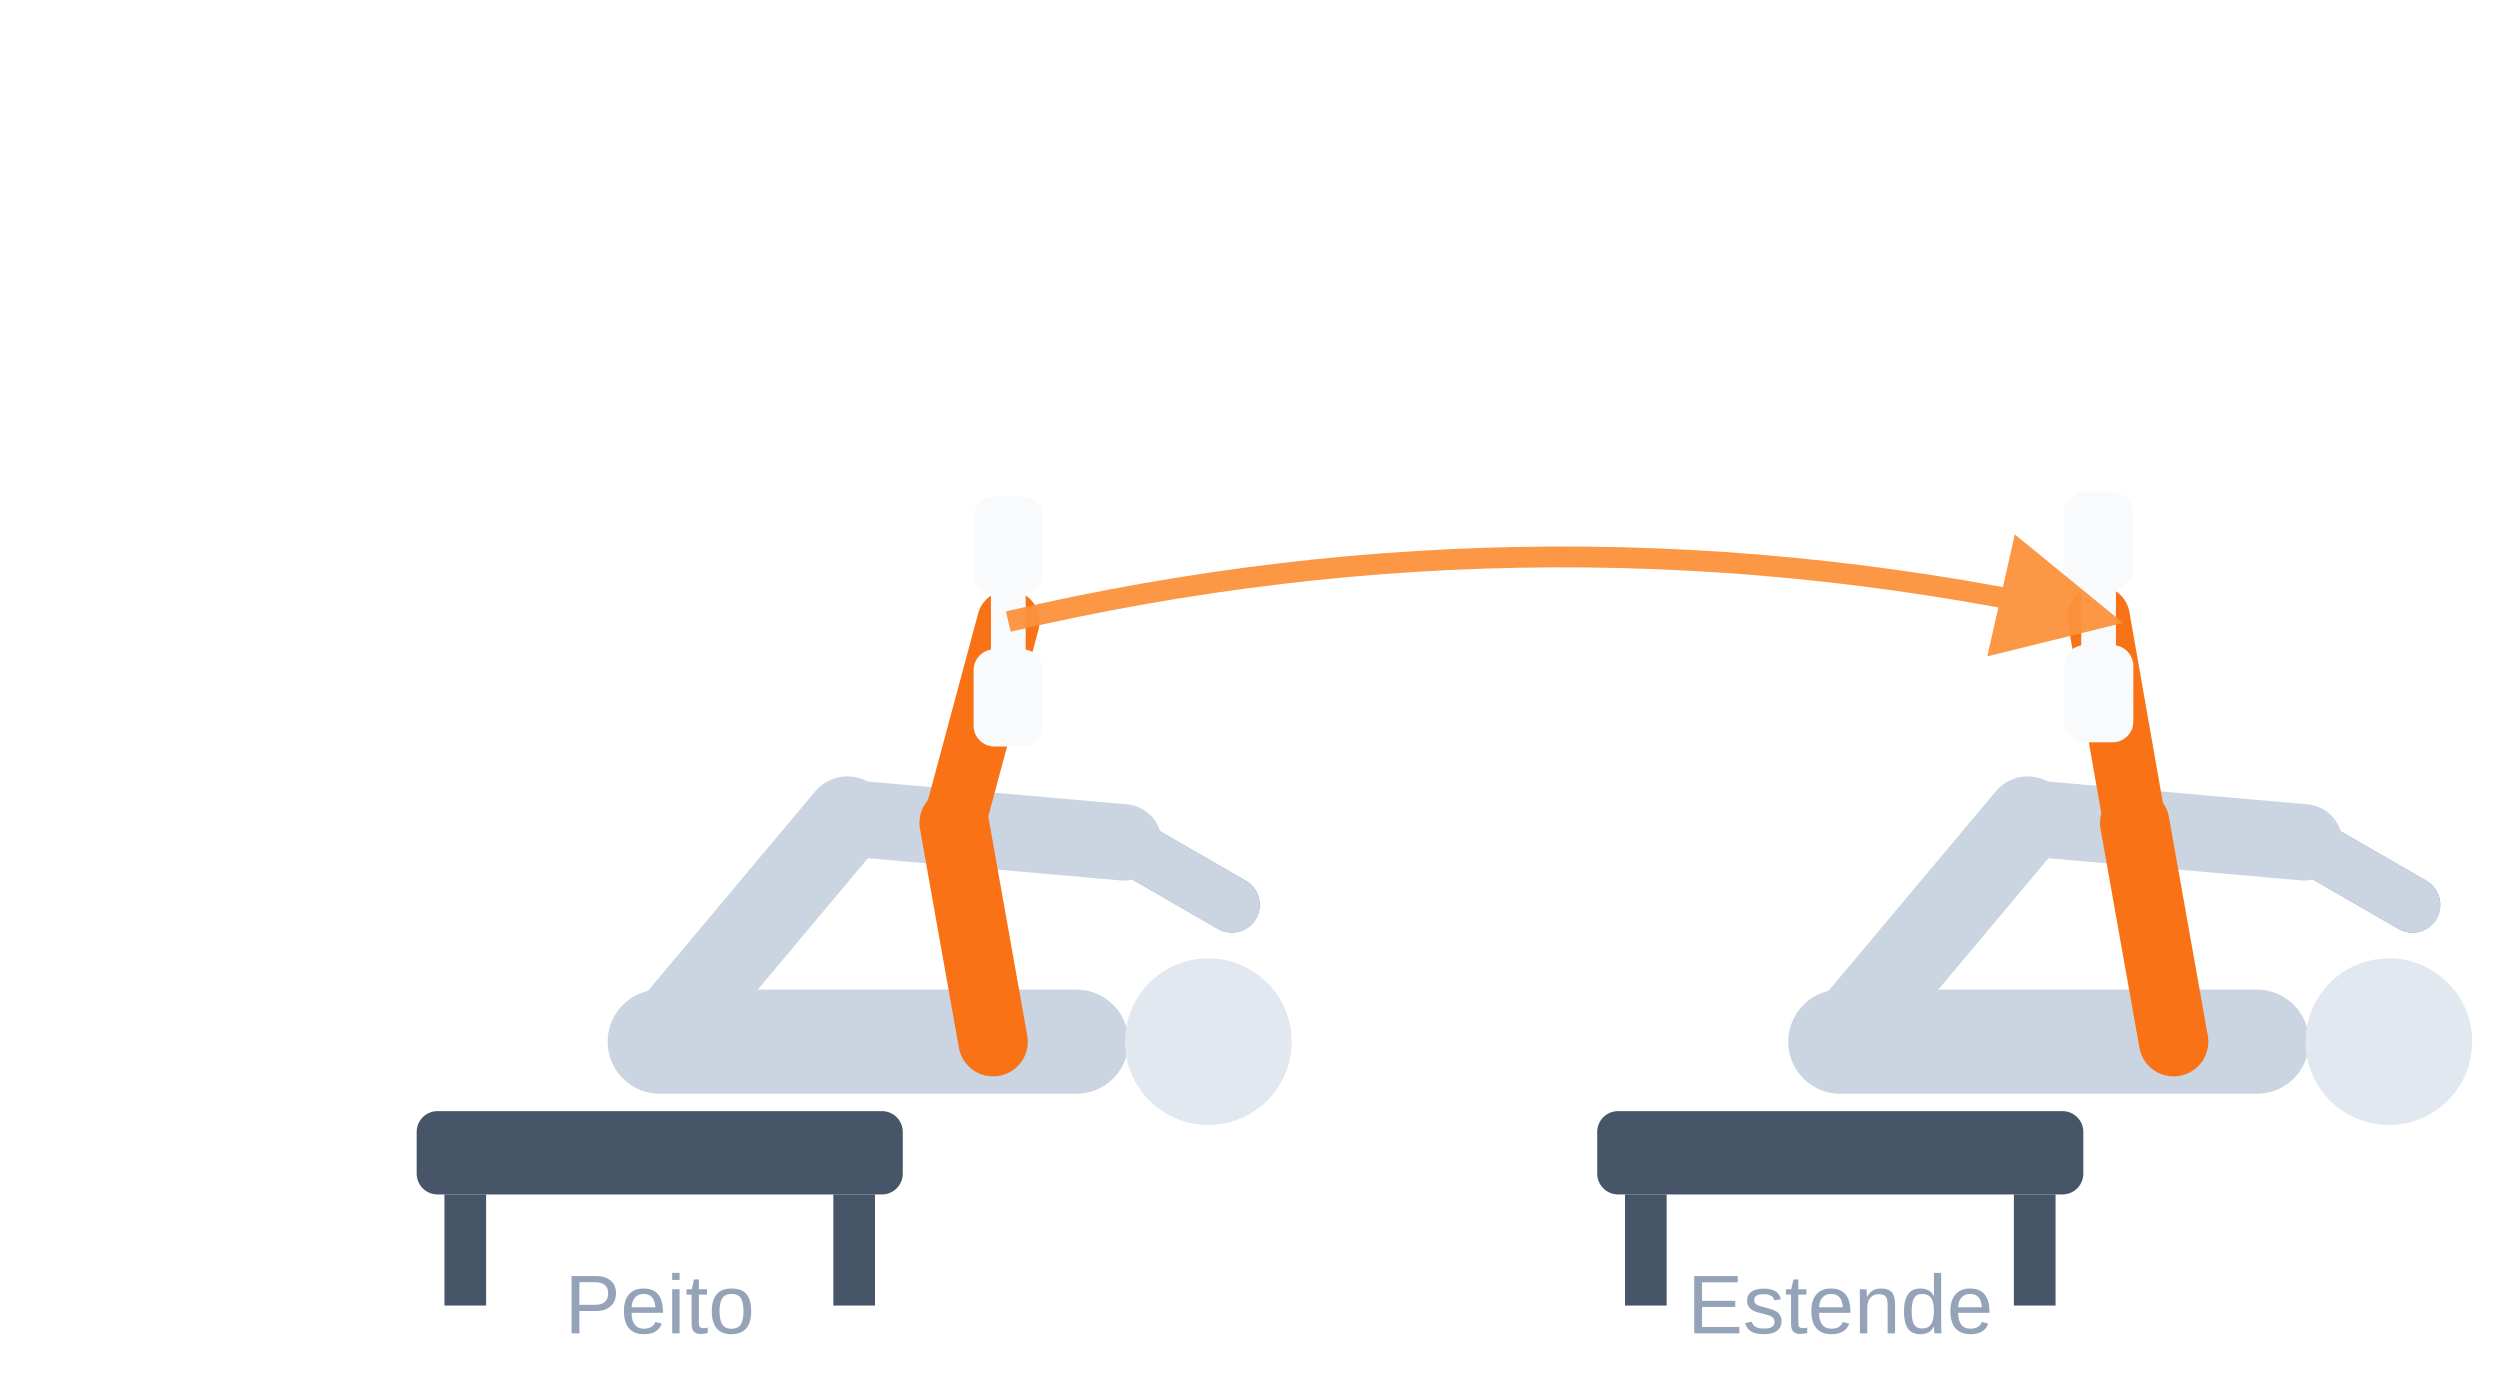
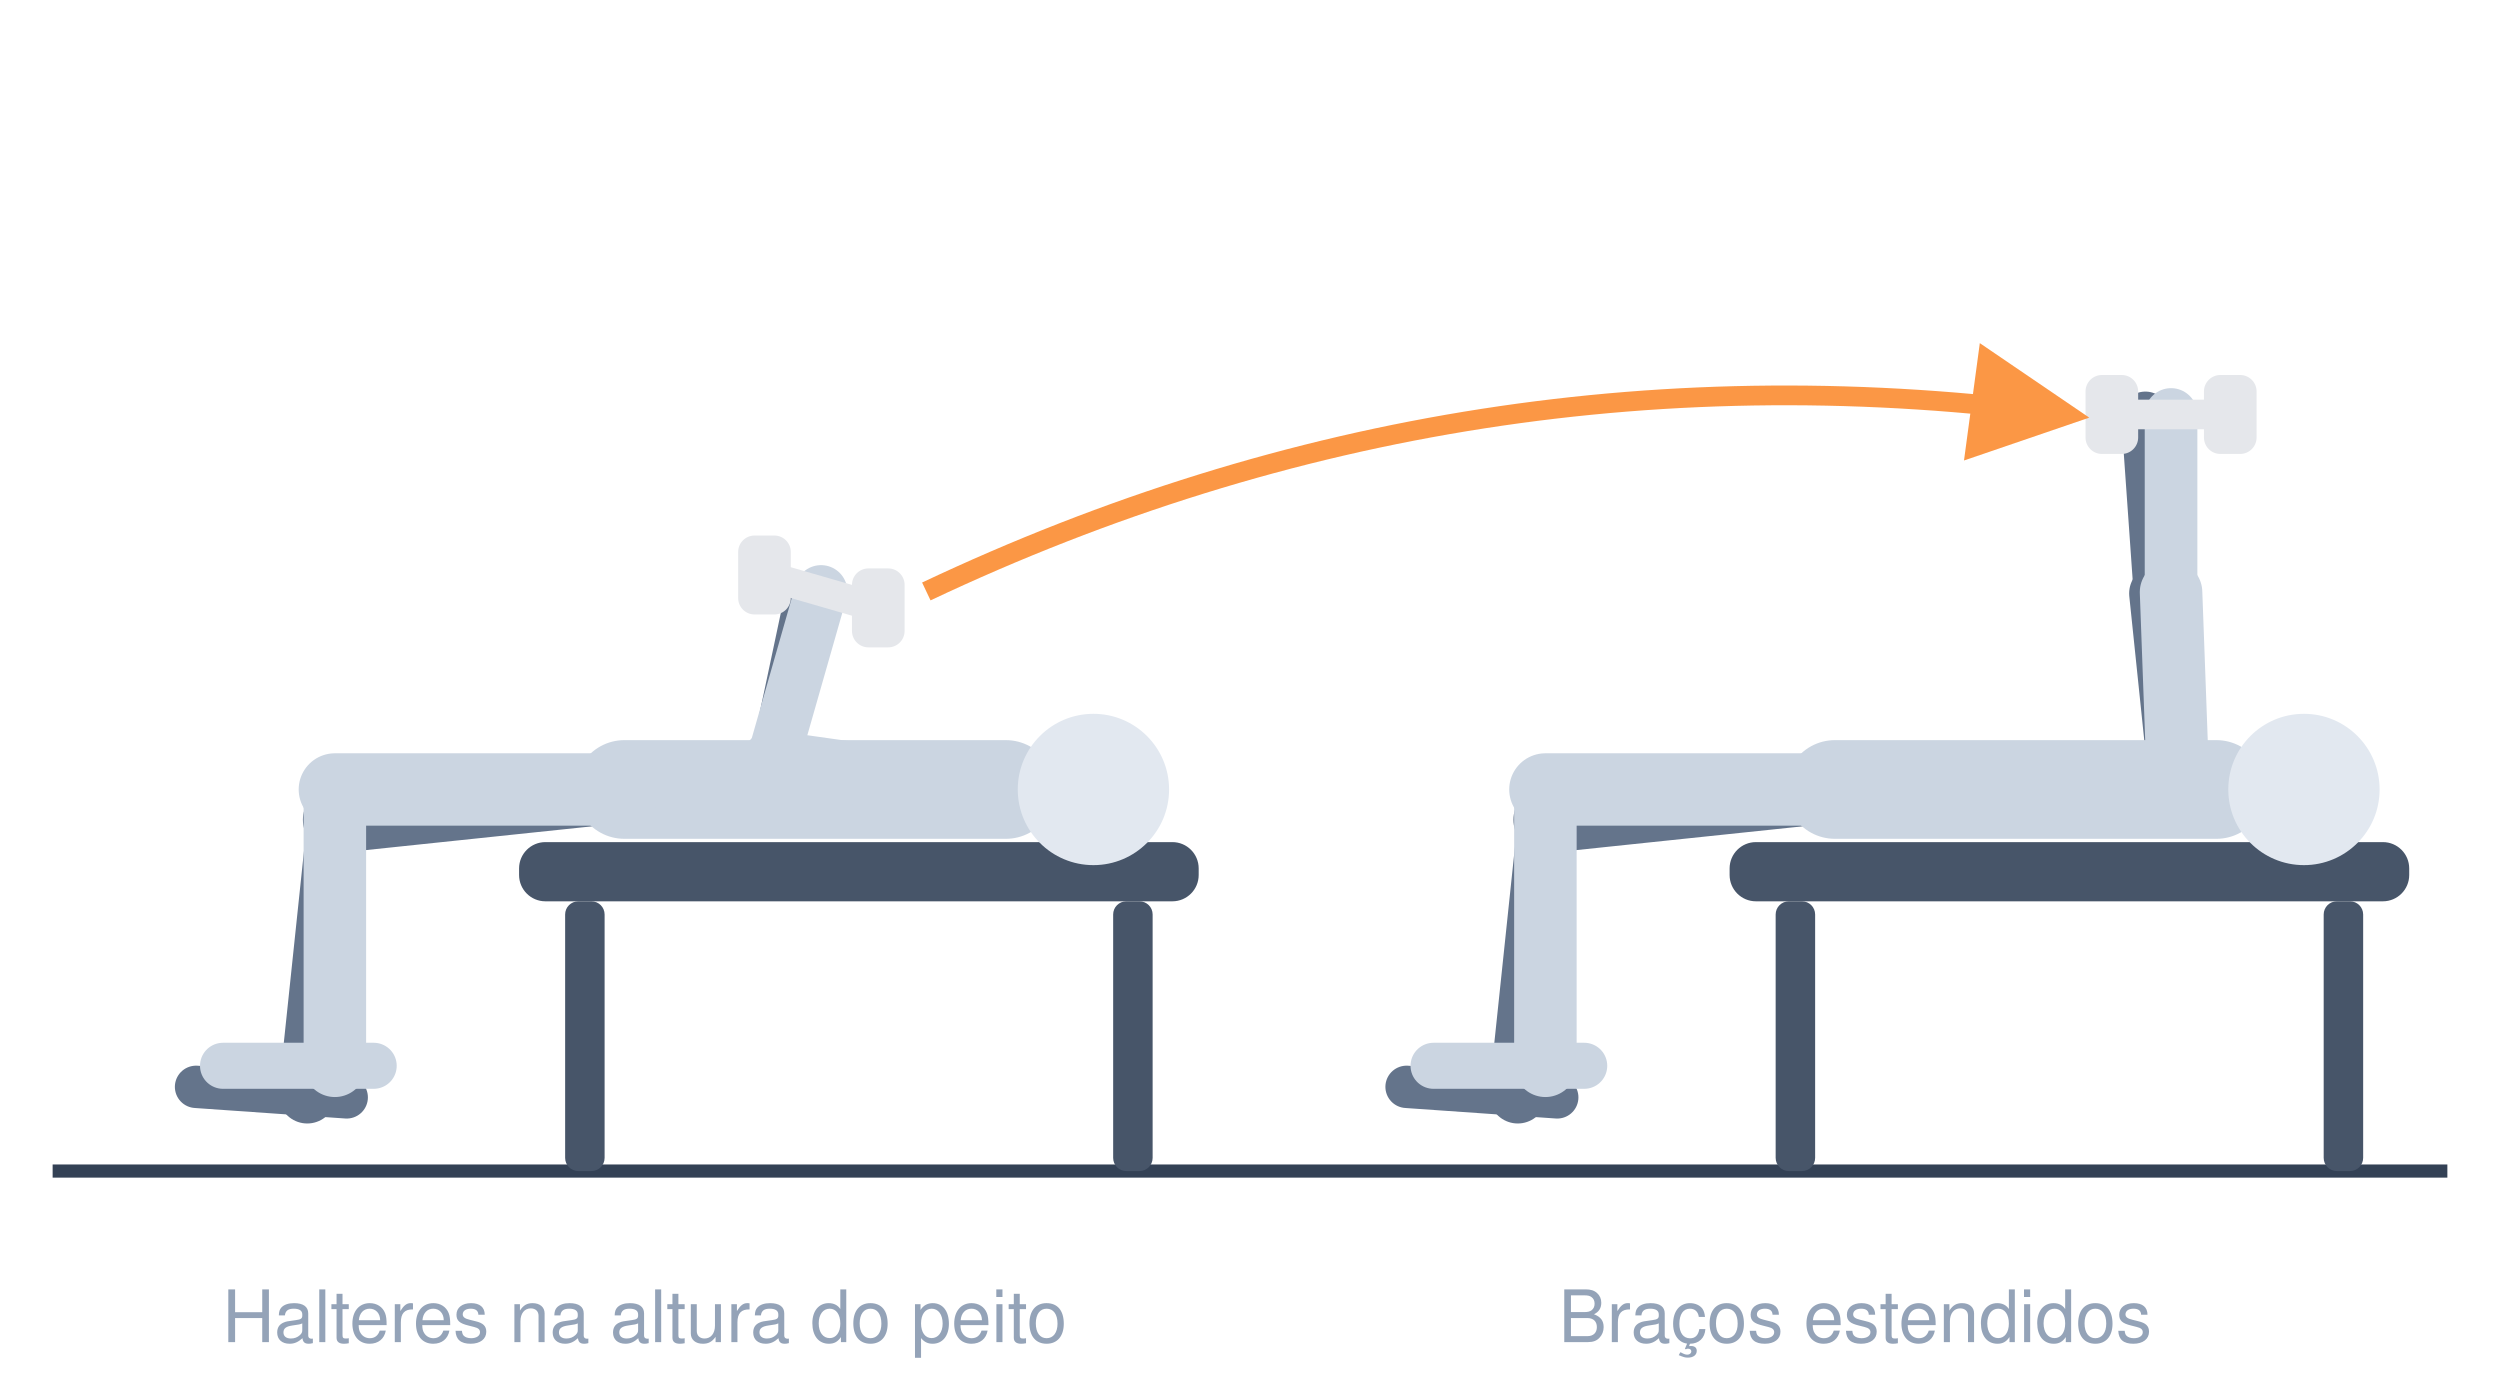
- <svg xmlns="http://www.w3.org/2000/svg" viewBox="0 0 360 200" role="img">
+ <svg xmlns="http://www.w3.org/2000/svg" viewBox="0 0 380 212" role="img" aria-label="supino-halteres">
  <defs>
    <marker id="ah" viewBox="0 0 10 10" refX="8" refY="5" markerWidth="6" markerHeight="6" orient="auto-start-reverse">
      <path d="M0,0 L10,5 L0,10 z" fill="#fb923c" />
    </marker>
  </defs>
-   <rect x="60.0" y="160.0" width="70" height="12" rx="3" fill="#475569" />
-   <rect x="64.0" y="172.0" width="6" height="16" fill="#475569" />
-   <rect x="120.0" y="172.0" width="6" height="16" fill="#475569" />
-   <rect x="230.0" y="160.0" width="70" height="12" rx="3" fill="#475569" />
-   <rect x="234.0" y="172.0" width="6" height="16" fill="#475569" />
-   <rect x="290.0" y="172.0" width="6" height="16" fill="#475569" />
-   <line x1="95.0" y1="150.0" x2="122.0" y2="117.8" stroke="#64748b" stroke-width="11" stroke-linecap="round" opacity="0.85" />
-   <line x1="122.0" y1="117.8" x2="161.8" y2="121.3" stroke="#64748b" stroke-width="10" stroke-linecap="round" opacity="0.85" />
-   <line x1="161.8" y1="121.3" x2="177.4" y2="130.3" stroke="#64748b" stroke-width="8" stroke-linecap="round" opacity="0.85" />
-   <line x1="143.0" y1="150.0" x2="137.4" y2="118.5" stroke="#64748b" stroke-width="9" stroke-linecap="round" opacity="0.85" />
-   <line x1="137.4" y1="118.5" x2="145.2" y2="89.5" stroke="#64748b" stroke-width="8" stroke-linecap="round" opacity="0.85" />
-   <line x1="95.0" y1="150.0" x2="122.0" y2="117.8" stroke="#cbd5e1" stroke-width="12" stroke-linecap="round" opacity="1.0" />
-   <line x1="122.0" y1="117.8" x2="161.8" y2="121.3" stroke="#cbd5e1" stroke-width="11" stroke-linecap="round" opacity="1.0" />
-   <line x1="161.8" y1="121.3" x2="177.4" y2="130.3" stroke="#cbd5e1" stroke-width="8" stroke-linecap="round" opacity="1.0" />
-   <line x1="95.0" y1="150.0" x2="155.0" y2="150.0" stroke="#cbd5e1" stroke-width="15" stroke-linecap="round" opacity="1.0" />
-   <circle cx="174.0" cy="150.0" r="12" fill="#e2e8f0" opacity="1.0" />
-   <line x1="143.0" y1="150.0" x2="137.4" y2="118.5" stroke="#f97316" stroke-width="10" stroke-linecap="round" opacity="1.0" />
-   <line x1="137.4" y1="118.5" x2="145.2" y2="89.5" stroke="#f97316" stroke-width="9" stroke-linecap="round" opacity="1.0" />
-   <line x1="145.2" y1="78.5" x2="145.2" y2="100.5" stroke="#f8fafc" stroke-width="5" stroke-linecap="round" opacity="1.0" />
-   <rect x="140.2" y="71.5" width="10" height="14" rx="3" fill="#f8fafc" />
-   <rect x="140.2" y="93.5" width="10" height="14" rx="3" fill="#f8fafc" />
-   <line x1="265.0" y1="150.0" x2="292.0" y2="117.8" stroke="#64748b" stroke-width="11" stroke-linecap="round" opacity="0.85" />
-   <line x1="292.0" y1="117.8" x2="331.8" y2="121.3" stroke="#64748b" stroke-width="10" stroke-linecap="round" opacity="0.85" />
-   <line x1="331.8" y1="121.3" x2="347.4" y2="130.3" stroke="#64748b" stroke-width="8" stroke-linecap="round" opacity="0.85" />
-   <line x1="313.0" y1="150.0" x2="307.4" y2="118.5" stroke="#64748b" stroke-width="9" stroke-linecap="round" opacity="0.85" />
-   <line x1="307.4" y1="118.5" x2="302.2" y2="88.9" stroke="#64748b" stroke-width="8" stroke-linecap="round" opacity="0.85" />
-   <line x1="265.0" y1="150.0" x2="292.0" y2="117.8" stroke="#cbd5e1" stroke-width="12" stroke-linecap="round" opacity="1.0" />
-   <line x1="292.0" y1="117.8" x2="331.8" y2="121.3" stroke="#cbd5e1" stroke-width="11" stroke-linecap="round" opacity="1.0" />
-   <line x1="331.8" y1="121.3" x2="347.4" y2="130.3" stroke="#cbd5e1" stroke-width="8" stroke-linecap="round" opacity="1.0" />
-   <line x1="265.0" y1="150.0" x2="325.0" y2="150.0" stroke="#cbd5e1" stroke-width="15" stroke-linecap="round" opacity="1.0" />
-   <circle cx="344.0" cy="150.0" r="12" fill="#e2e8f0" opacity="1.0" />
-   <line x1="313.0" y1="150.0" x2="307.4" y2="118.5" stroke="#f97316" stroke-width="10" stroke-linecap="round" opacity="1.0" />
-   <line x1="307.4" y1="118.5" x2="302.2" y2="88.9" stroke="#f97316" stroke-width="9" stroke-linecap="round" opacity="1.0" />
-   <line x1="302.2" y1="77.9" x2="302.2" y2="99.9" stroke="#f8fafc" stroke-width="5" stroke-linecap="round" opacity="1.0" />
-   <rect x="297.2" y="70.9" width="10" height="14" rx="3" fill="#f8fafc" />
-   <rect x="297.2" y="92.9" width="10" height="14" rx="3" fill="#f8fafc" />
-   <path d="M145.2,89.5 Q223.7,71.2 302.2,88.9" fill="none" stroke="#fb923c" stroke-width="3" marker-end="url(#ah)" opacity="0.95" />
-   <text x="95" y="192" fill="#94a3b8" font-family="Arial" font-size="12" text-anchor="middle">Peito</text>
-   <text x="265" y="192" fill="#94a3b8" font-family="Arial" font-size="12" text-anchor="middle">Estende</text>
+   <line x1="8.0" y1="178.0" x2="372.0" y2="178.0" stroke="#334155" stroke-width="2" stroke-linecap="butt" />
+   <rect x="78.9" y="128.0" width="103.3" height="9.0" rx="4" fill="#475569" />
+   <rect x="85.9" y="137.0" width="6.0" height="41.0" rx="2" fill="#475569" />
+   <rect x="169.2" y="137.0" width="6.0" height="41.0" rx="2" fill="#475569" />
+   <rect x="262.9" y="128.0" width="103.3" height="9.0" rx="4" fill="#475569" />
+   <rect x="269.9" y="137.0" width="6.0" height="41.0" rx="2" fill="#475569" />
+   <rect x="353.2" y="137.0" width="6.0" height="41.0" rx="2" fill="#475569" />
+   <line x1="94.9" y1="120.0" x2="51.1" y2="124.6" stroke="#64748b" stroke-width="10.12" stroke-linecap="round" />
+   <line x1="51.1" y1="124.6" x2="46.7" y2="166.4" stroke="#64748b" stroke-width="8.74" stroke-linecap="round" />
+   <line x1="52.7" y1="166.8" x2="29.8" y2="165.2" stroke="#64748b" stroke-width="6.44" stroke-linecap="round" />
+   <line x1="147.1" y1="120.0" x2="117.2" y2="117.9" stroke="#64748b" stroke-width="8.74" stroke-linecap="round" />
+   <line x1="117.2" y1="117.9" x2="122.8" y2="91.5" stroke="#64748b" stroke-width="7.36" stroke-linecap="round" />
+   <line x1="94.9" y1="120.0" x2="152.9" y2="120.0" stroke="#cbd5e1" stroke-width="15.0" stroke-linecap="round" />
+   <line x1="152.9" y1="120.0" x2="166.2" y2="120.0" stroke="#cbd5e1" stroke-width="8.0" stroke-linecap="round" />
+   <circle cx="166.2" cy="120.0" r="11.5" fill="#e2e8f0" />
+   <line x1="94.9" y1="120.0" x2="50.9" y2="120.0" stroke="#cbd5e1" stroke-width="11.0" stroke-linecap="round" />
+   <line x1="50.9" y1="120.0" x2="50.9" y2="162.0" stroke="#cbd5e1" stroke-width="9.5" stroke-linecap="round" />
+   <line x1="56.8" y1="162.0" x2="33.9" y2="162.0" stroke="#cbd5e1" stroke-width="7.0" stroke-linecap="round" />
+   <line x1="147.1" y1="120.0" x2="117.4" y2="115.8" stroke="#cbd5e1" stroke-width="9.5" stroke-linecap="round" />
+   <line x1="117.4" y1="115.8" x2="124.8" y2="89.9" stroke="#cbd5e1" stroke-width="8.0" stroke-linecap="round" />
+   <line x1="278.9" y1="120.0" x2="235.1" y2="124.6" stroke="#64748b" stroke-width="10.12" stroke-linecap="round" />
+   <line x1="235.1" y1="124.6" x2="230.7" y2="166.4" stroke="#64748b" stroke-width="8.74" stroke-linecap="round" />
+   <line x1="236.7" y1="166.8" x2="213.8" y2="165.2" stroke="#64748b" stroke-width="6.44" stroke-linecap="round" />
+   <line x1="331.1" y1="120.0" x2="328.0" y2="90.2" stroke="#64748b" stroke-width="8.74" stroke-linecap="round" />
+   <line x1="328.0" y1="90.2" x2="326.1" y2="63.2" stroke="#64748b" stroke-width="7.36" stroke-linecap="round" />
+   <line x1="278.9" y1="120.0" x2="336.9" y2="120.0" stroke="#cbd5e1" stroke-width="15.0" stroke-linecap="round" />
+   <line x1="336.9" y1="120.0" x2="350.2" y2="120.0" stroke="#cbd5e1" stroke-width="8.0" stroke-linecap="round" />
+   <circle cx="350.2" cy="120.0" r="11.5" fill="#e2e8f0" />
+   <line x1="278.9" y1="120.0" x2="234.9" y2="120.0" stroke="#cbd5e1" stroke-width="11.0" stroke-linecap="round" />
+   <line x1="234.9" y1="120.0" x2="234.9" y2="162.0" stroke="#cbd5e1" stroke-width="9.5" stroke-linecap="round" />
+   <line x1="240.8" y1="162.0" x2="217.9" y2="162.0" stroke="#cbd5e1" stroke-width="7.0" stroke-linecap="round" />
+   <line x1="331.1" y1="120.0" x2="330.0" y2="90.0" stroke="#cbd5e1" stroke-width="9.5" stroke-linecap="round" />
+   <line x1="330.0" y1="90.0" x2="330.0" y2="63.0" stroke="#cbd5e1" stroke-width="8.0" stroke-linecap="round" />
+   <line x1="116.2" y1="87.4" x2="133.5" y2="92.4" stroke="#e5e7eb" stroke-width="4.5" stroke-linecap="round" />
+   <rect x="112.2" y="81.4" width="8.0" height="12.0" rx="2.5" fill="#e5e7eb" />
+   <rect x="129.5" y="86.4" width="8.0" height="12.0" rx="2.5" fill="#e5e7eb" />
+   <line x1="321.0" y1="63.0" x2="339.0" y2="63.0" stroke="#e5e7eb" stroke-width="4.5" stroke-linecap="round" />
+   <rect x="317.0" y="57.0" width="8.0" height="12.0" rx="2.5" fill="#e5e7eb" />
+   <rect x="335.0" y="57.0" width="8.0" height="12.0" rx="2.5" fill="#e5e7eb" />
+   <path d="M140.8,89.9 Q223.5,50.8 314.0,63.0" fill="none" stroke="#fb923c" stroke-width="3" marker-end="url(#ah)" opacity="0.95" />
+   <text x="98.0" y="204.0" fill="#94a3b8" font-family="-apple-system,Helvetica,Arial,sans-serif" font-size="11" font-weight="400" text-anchor="middle">Halteres na altura do peito</text>
+   <text x="282.0" y="204.0" fill="#94a3b8" font-family="-apple-system,Helvetica,Arial,sans-serif" font-size="11" font-weight="400" text-anchor="middle">Braços estendidos</text>
</svg>
